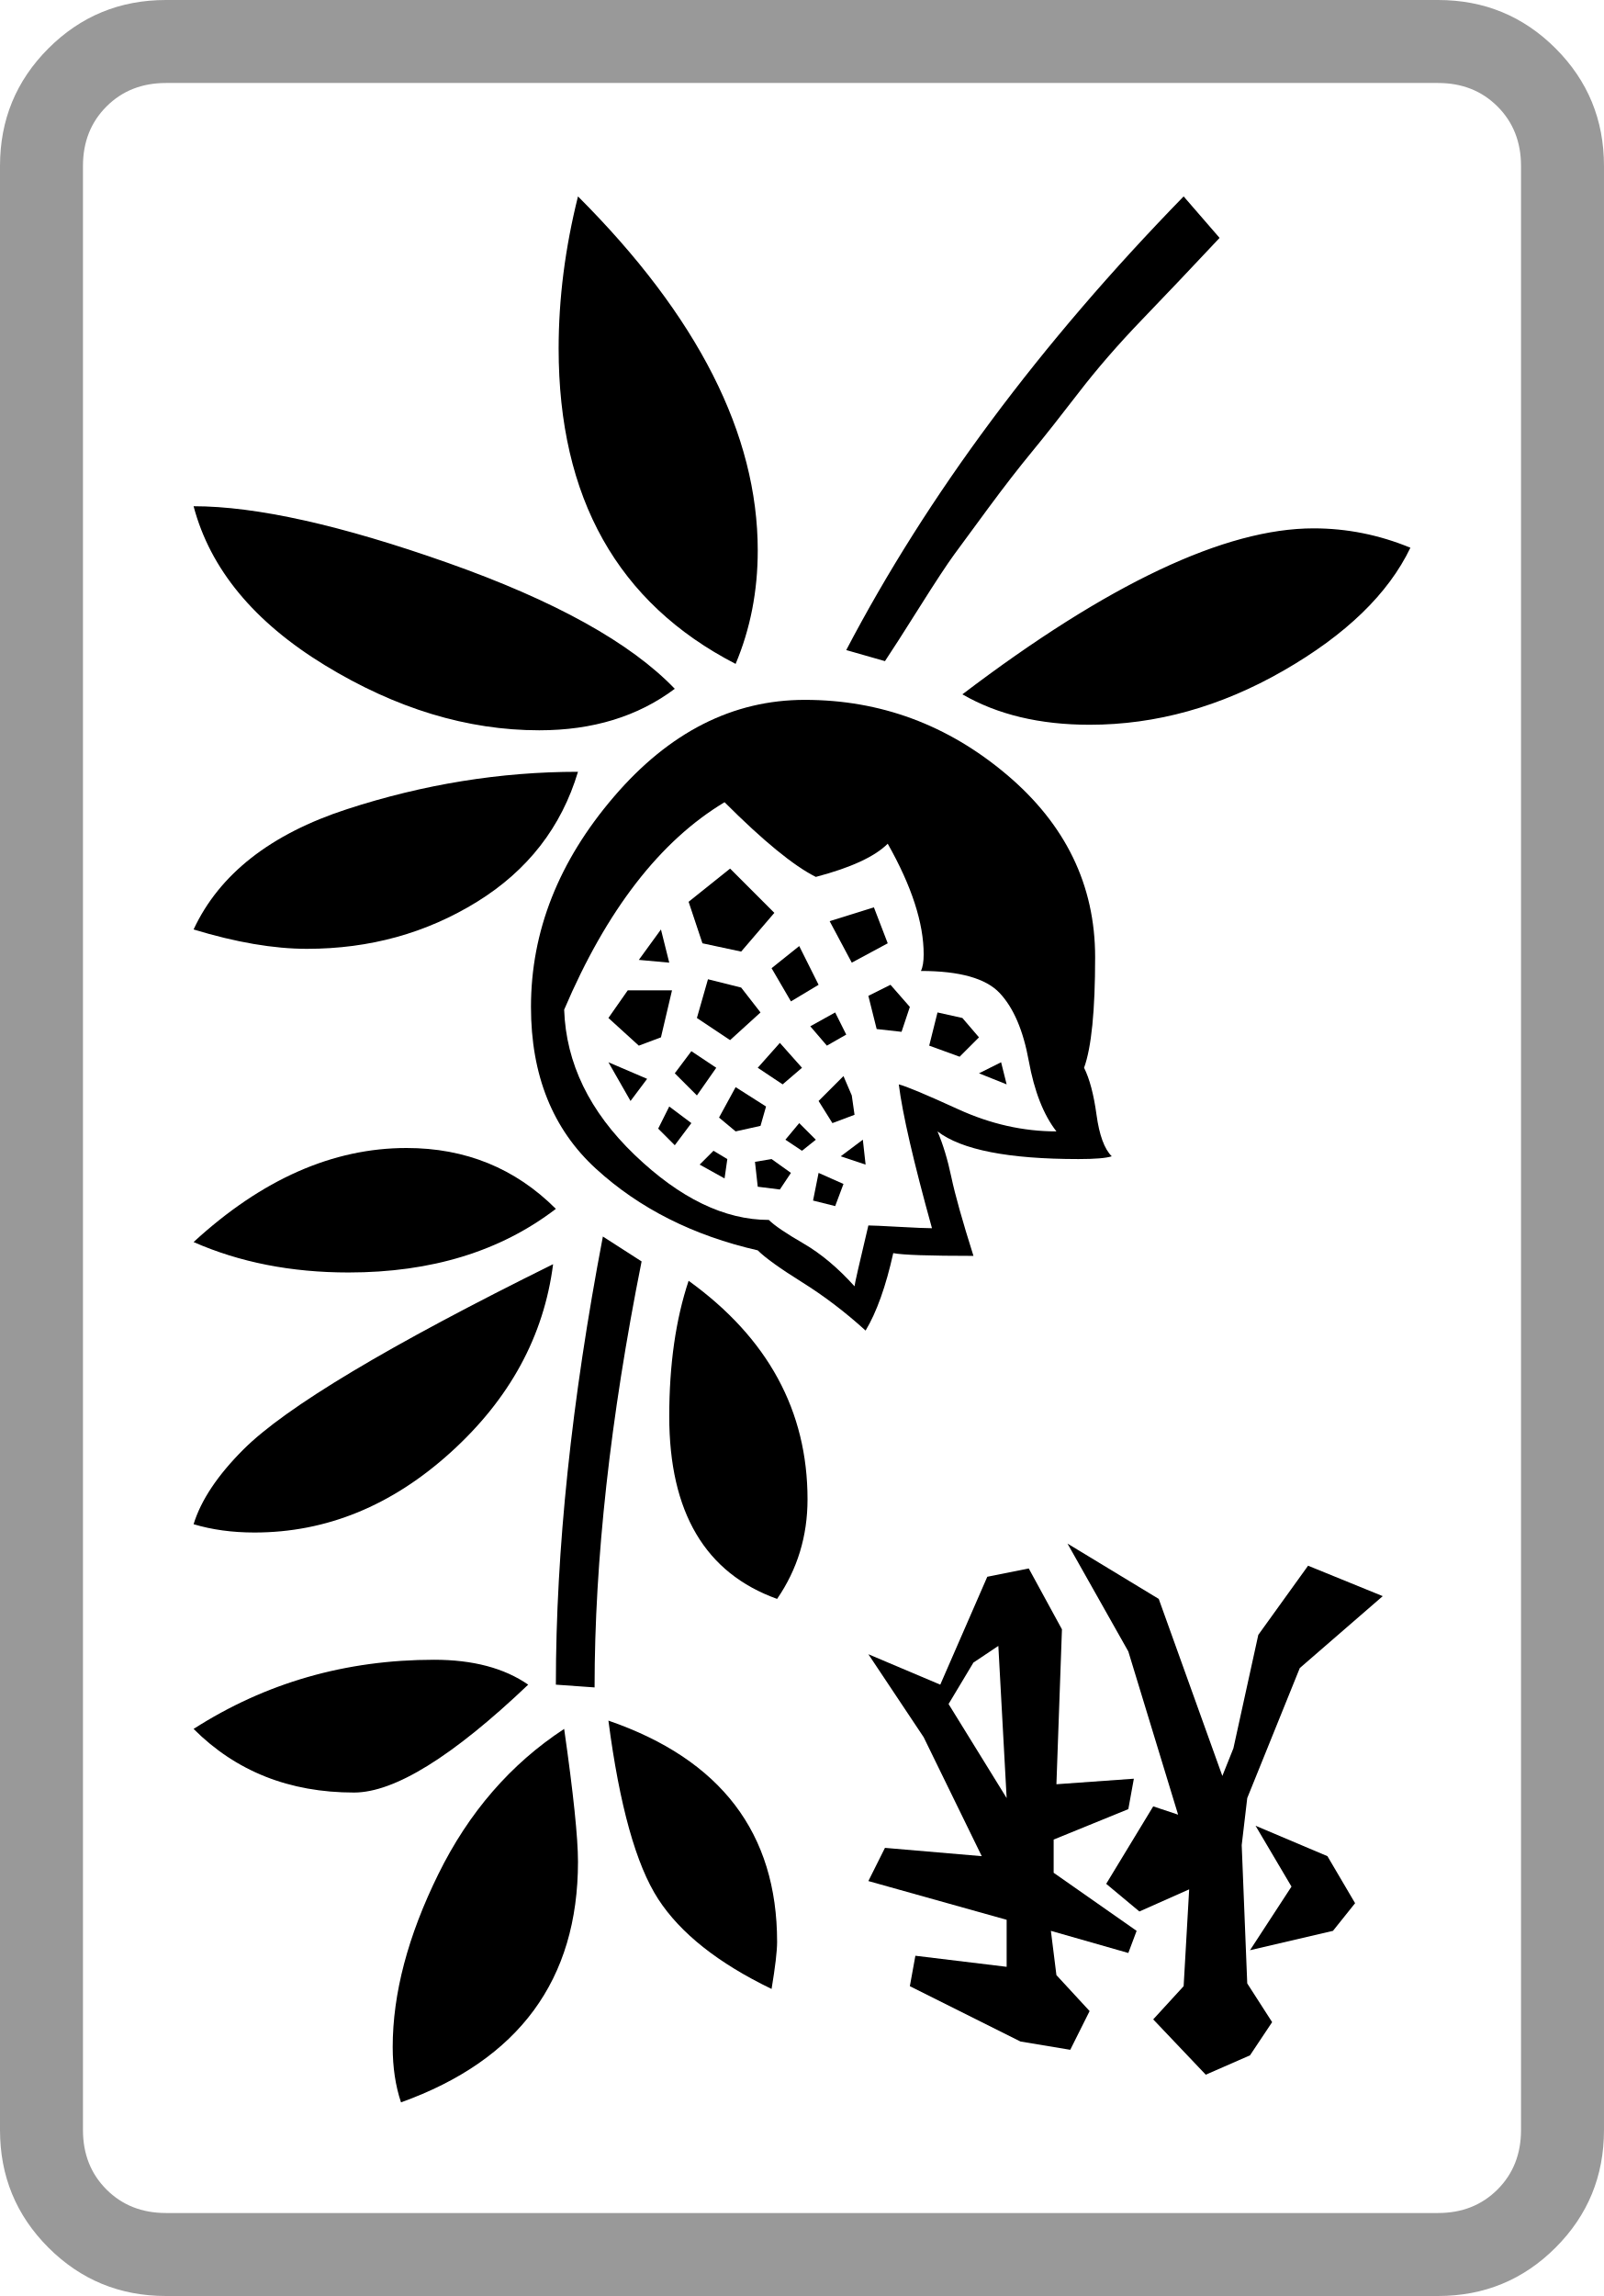
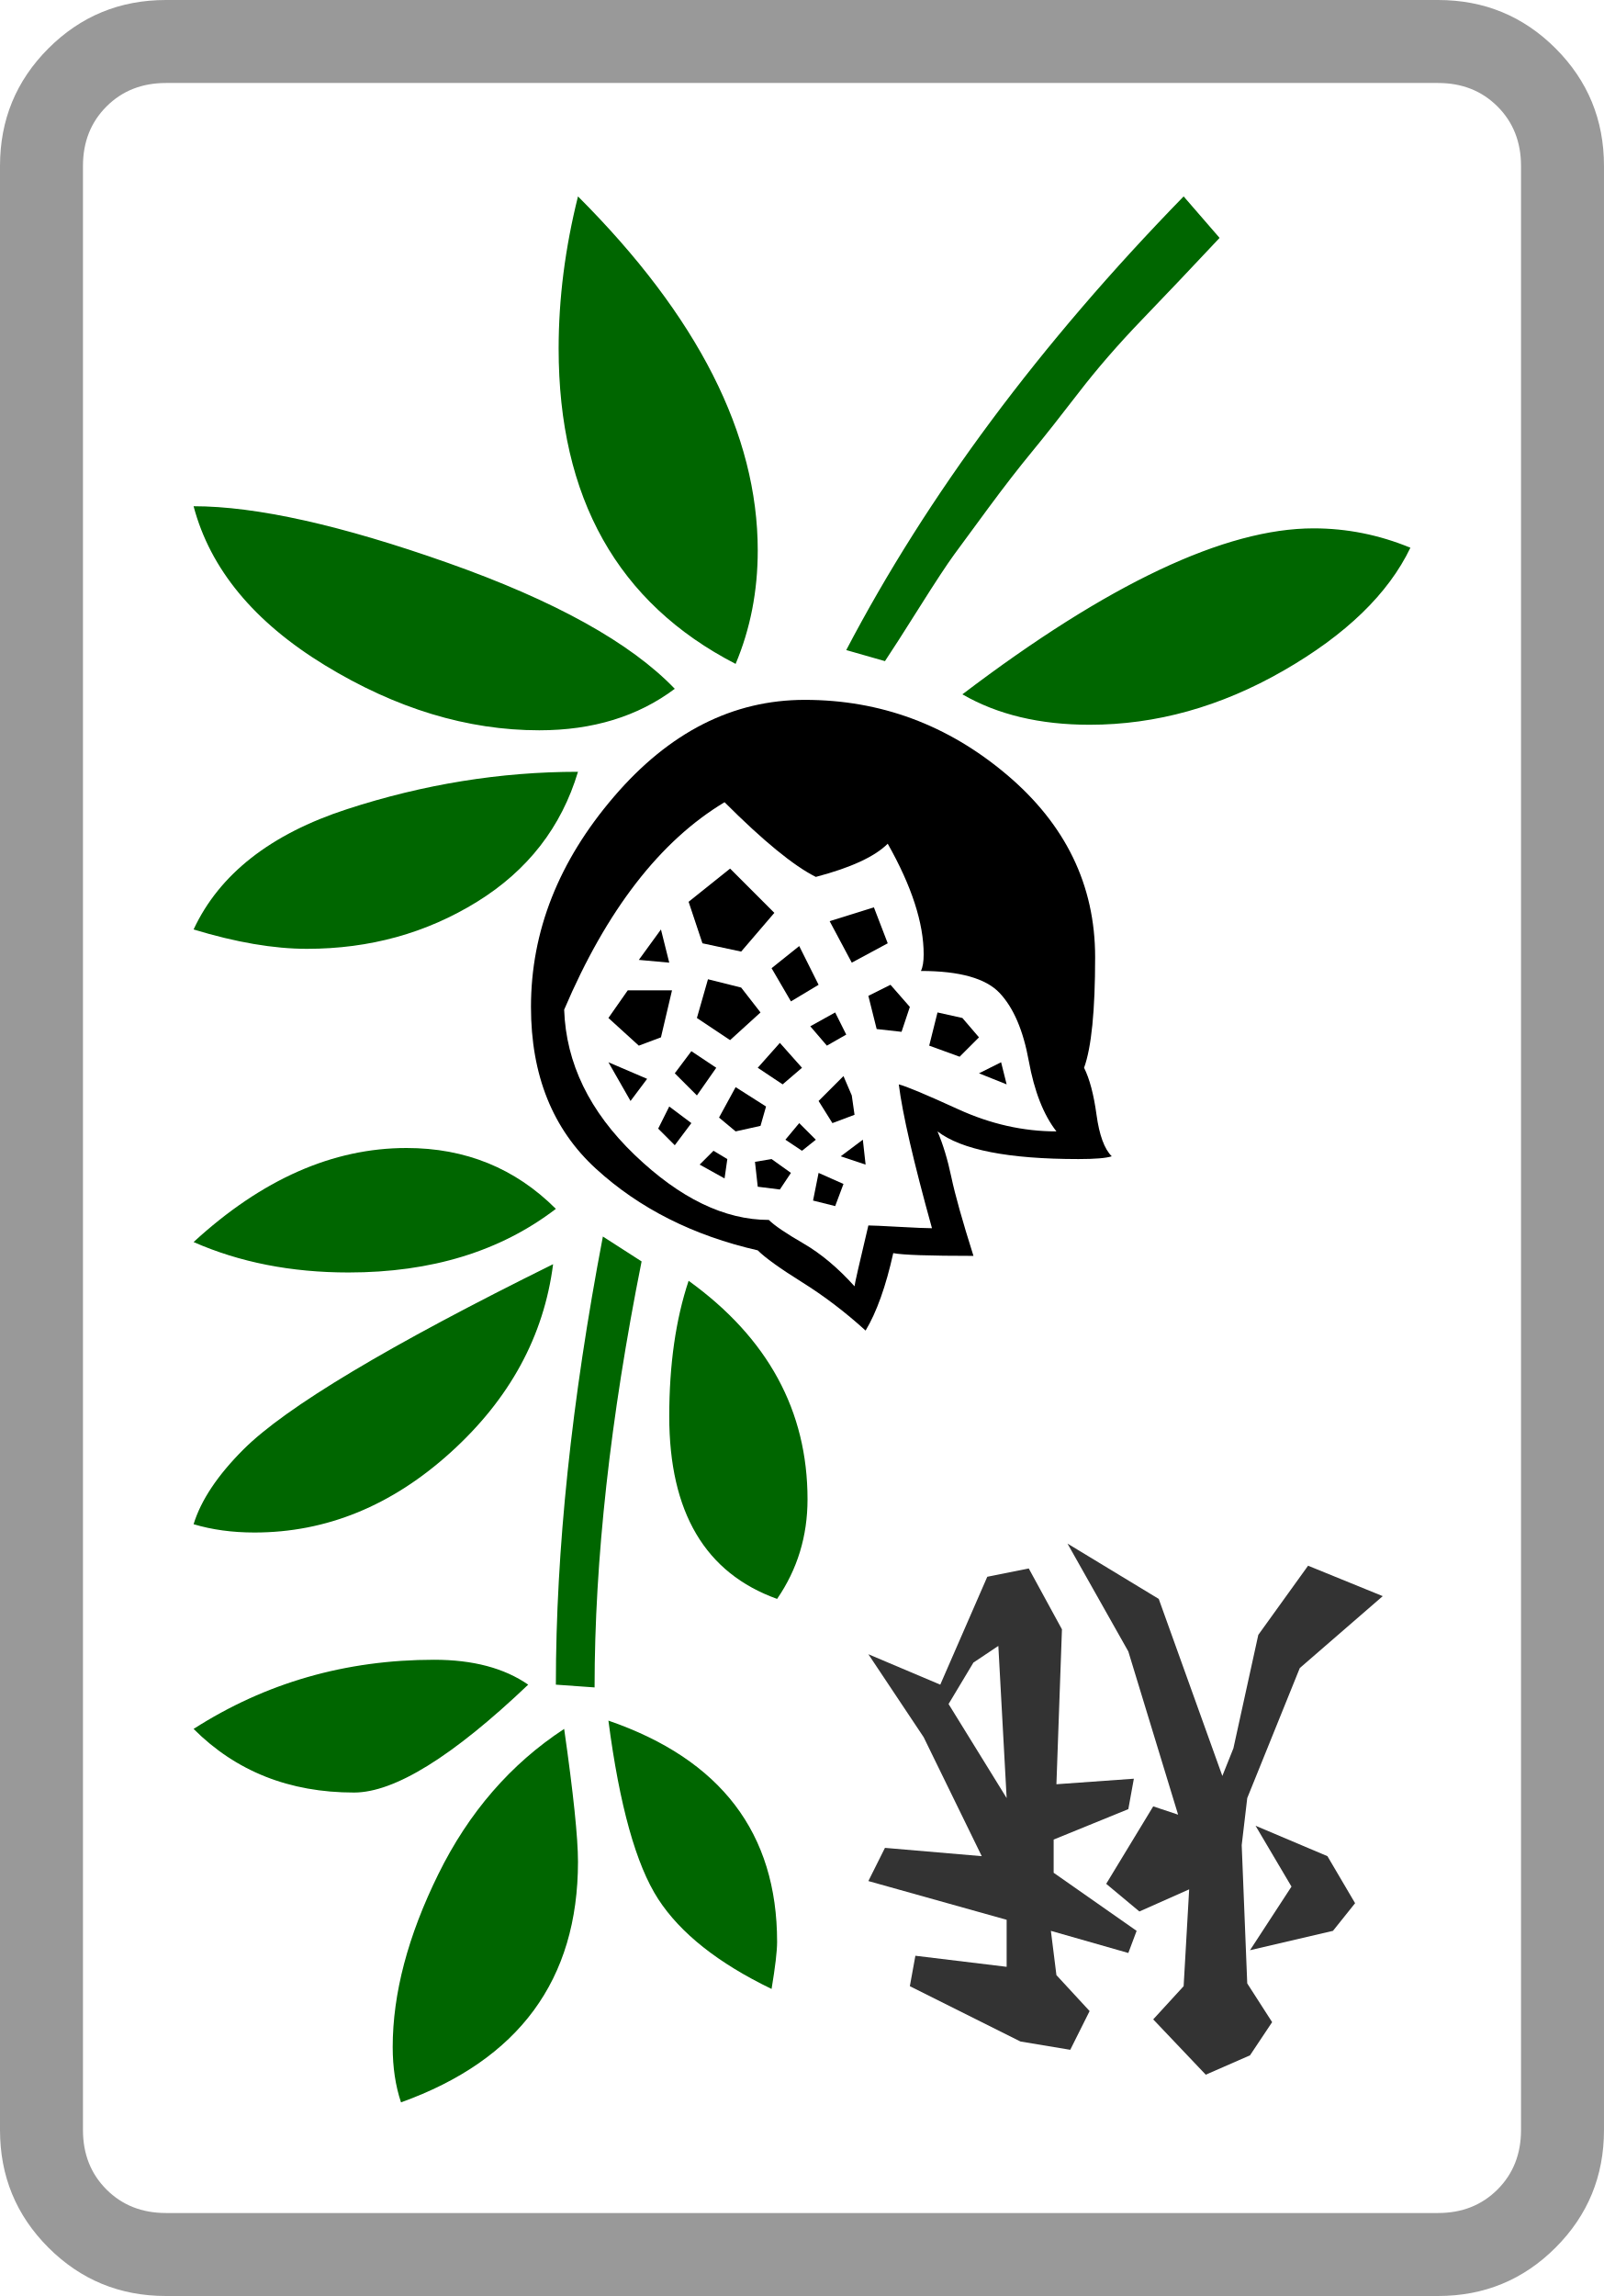
<svg xmlns="http://www.w3.org/2000/svg" viewBox="30 -115 580 830">
  <g>
    <path style="fill: #999999;" d="M550 685h-460q-13 0 -21.5 -8.5t-8.5 -21.5v-710q0 -13 8.5 -21.5t21.5 -8.5h460q13 0 21.5 8.5t8.5 21.5v710 q0 13 -8.5 21.5t-21.5 8.5zM610 655v-710q0 -25 -17.5 -42.5t-42.5 -17.5h-460q-25 0 -42.5 17.5t-17.5 42.5v710q0 25 17.5 42.5t42.5 17.5h460q25 0 42.5 -17.5t17.5 -42.5z" />
-     <path d="M482 590l30 -7l8 -10l-10 -17l-26 -11l13 22zM466 635l16 -7l8 -12l-9 -14l-2 -50l2 -17l19 -47l30 -26l-27 -11l-18 25l-9 41l-4 10l-23 -64l-33 -20l22 39l18 59l-9 -3l-17 28l12 10l18 -8l-2 35l-11 12zM394 535l-21 -34l9 -15l9 -6zM417 626l7 -14l-12 -13l-2 -16 l28 8l3 -8l-30 -21v-12l27 -11l2 -11l-28 2l2 -56l-12 -22l-15 3l-17 39l-26 -11l20 30l21 43l-35 -3l-6 12l50 14v17l-33 -4l-2 11l40 20z" />
+     <path style="fill: #333333;" d="M482 590l30 -7l8 -10l-10 -17l-26 -11l13 22zM466 635l16 -7l8 -12l-9 -14l-2 -50l2 -17l19 -47l30 -26l-27 -11l-18 25l-9 41l-4 10l-23 -64l-33 -20l22 39l18 59l-9 -3l-17 28l12 10l18 -8l-2 35l-11 12zM394 535l-21 -34l9 -15l9 -6zM417 626l7 -14l-12 -13l-2 -16 l28 8l3 -8l-30 -21v-12l27 -11l2 -11l-28 2l2 -56l-12 -22l-15 3l-17 39l-26 -11l20 30l21 43l-35 -3l-6 12l50 14v17l-33 -4l-2 11l40 20z" />
    <path d="M324 319l8 2l3 -8l-9 -4zM343 306l-1 -9l-8 6zM312 315l4 -6l-7 -5l-6 1l1 9zM292 311l1 -7l-5 -3l-5 5zM320 301l5 -4l-6 -6l-5 6z M274 299l6 -8l-8 -6l-4 8zM296 294l9 -2l2 -7l-11 -7l-6 11zM331 291l8 -3l-1 -7l-3 -7l-9 9zM313 277l7 -6l-8 -9l-8 9zM282 281l7 -10l-9 -6l-6 8zM258 283l6 -8l-14 -6zM261 263l8 -3l4 -17h-16l-7 10zM384 273l10 4l-2 -8zM323 256l6 7l7 -4l-4 -8zM344 245l3 12l9 1 l3 -9l-7 -8zM369 251l-3 12l11 4l7 -7l-6 -7zM294 261l11 -10l-7 -9l-12 -3l-4 14zM316 247l10 -6l-7 -14l-10 8zM330 218l8 15l13 -7l-5 -13zM269 221l-8 11l11 1zM298 229l12 -14l-16 -16l-15 12l5 15z" />
    <path d="M382 339q-6 -19 -8 -28.5t-5 -16.5q13 10 51 10q9 0 12 -1q-4 -4 -5.5 -15t-4.5 -17q4 -11 4 -40q0 -39 -32 -66t-73 -27q-39 0 -69 35t-30 76q0 37 23.5 58.5t58.5 29.5q4 4 16 11.5t23 17.5q6 -10 10 -28q5 1 29 1zM308 326 q-24 0 -48.5 -23.5t-25.5 -52.5q23 -54 58 -75q21 21 33 27q19 -5 26 -12q13 23 13 40q0 4 -1 6q21 0 28.5 8t10.5 24.5t10 25.5q-18 0 -35.5 -8t-21.5 -9q2 16 12 52q-3 0 -12 -0.5t-11 -0.5q-5 21 -5 22q-9 -10 -18.5 -15.5t-12.5 -8.5z" />
-     <path d="M239 164q-42 0 -83.5 13.5t-55.5 43.5q23 7 41 7q34 0 61.5 -17 t36.5 -47zM378 136q19 11 46 11q36 0 70 -19.5t46 -44.5q-17 -7 -35 -7q-48 0 -127 60zM296 125q8 -19 8 -41q0 -63 -65 -128q-7 28 -7 55q0 81 64 114zM471 -29l-13 -15q-78 80 -122 164l14 4q4 -6 12.5 -19.5t12.5 -19t12.5 -17t15.5 -20t17 -21.5 t23 -26.5t28 -29.5zM231 494l14 1q0 -69 17 -154l-14 -9q-17 89 -17 162zM100 510q23 23 58 23q22 0 63 -39q-13 -9 -34 -9q-48 0 -87 25zM175 645q64 -23 64 -87q0 -13 -5 -48q-29 19 -45.5 52.5t-16.5 62.5q0 11 3 20zM250 507q6 46 18 64.5t41 32.5q2 -12 2 -17 q0 -59 -61 -80zM100 68q9 34 47.5 57.5t77.5 23.5q29 0 49 -15q-24 -25 -82 -45.5t-92 -20.5zM231 322q-22 -22 -54 -22q-40 0 -77 34q25 11 56 11q45 0 75 -23zM279 348q-7 21 -7 49q0 52 39 66q11 -16 11 -36q0 -48 -43 -79zM100 436q10 3 22 3q39 0 71 -29t37 -68 q-89 44 -112 67q-14 14 -18 27z" />
+     <path style="fill: #006600;" d="M239 164q-42 0 -83.5 13.5t-55.5 43.5q23 7 41 7q34 0 61.5 -17 t36.5 -47zM378 136q19 11 46 11q36 0 70 -19.5t46 -44.5q-17 -7 -35 -7q-48 0 -127 60zM296 125q8 -19 8 -41q0 -63 -65 -128q-7 28 -7 55q0 81 64 114zM471 -29l-13 -15q-78 80 -122 164l14 4q4 -6 12.5 -19.5t12.5 -19t12.5 -17t15.5 -20t17 -21.5 t23 -26.5t28 -29.5zM231 494l14 1q0 -69 17 -154l-14 -9q-17 89 -17 162zM100 510q23 23 58 23q22 0 63 -39q-13 -9 -34 -9q-48 0 -87 25zM175 645q64 -23 64 -87q0 -13 -5 -48q-29 19 -45.5 52.5t-16.5 62.5q0 11 3 20zM250 507q6 46 18 64.5t41 32.5q2 -12 2 -17 q0 -59 -61 -80zM100 68q9 34 47.5 57.5t77.5 23.5q29 0 49 -15q-24 -25 -82 -45.5t-92 -20.5zM231 322q-22 -22 -54 -22q-40 0 -77 34q25 11 56 11q45 0 75 -23zM279 348q-7 21 -7 49q0 52 39 66q11 -16 11 -36q0 -48 -43 -79zM100 436q10 3 22 3q39 0 71 -29t37 -68 q-89 44 -112 67q-14 14 -18 27z" />
  </g>
</svg>
